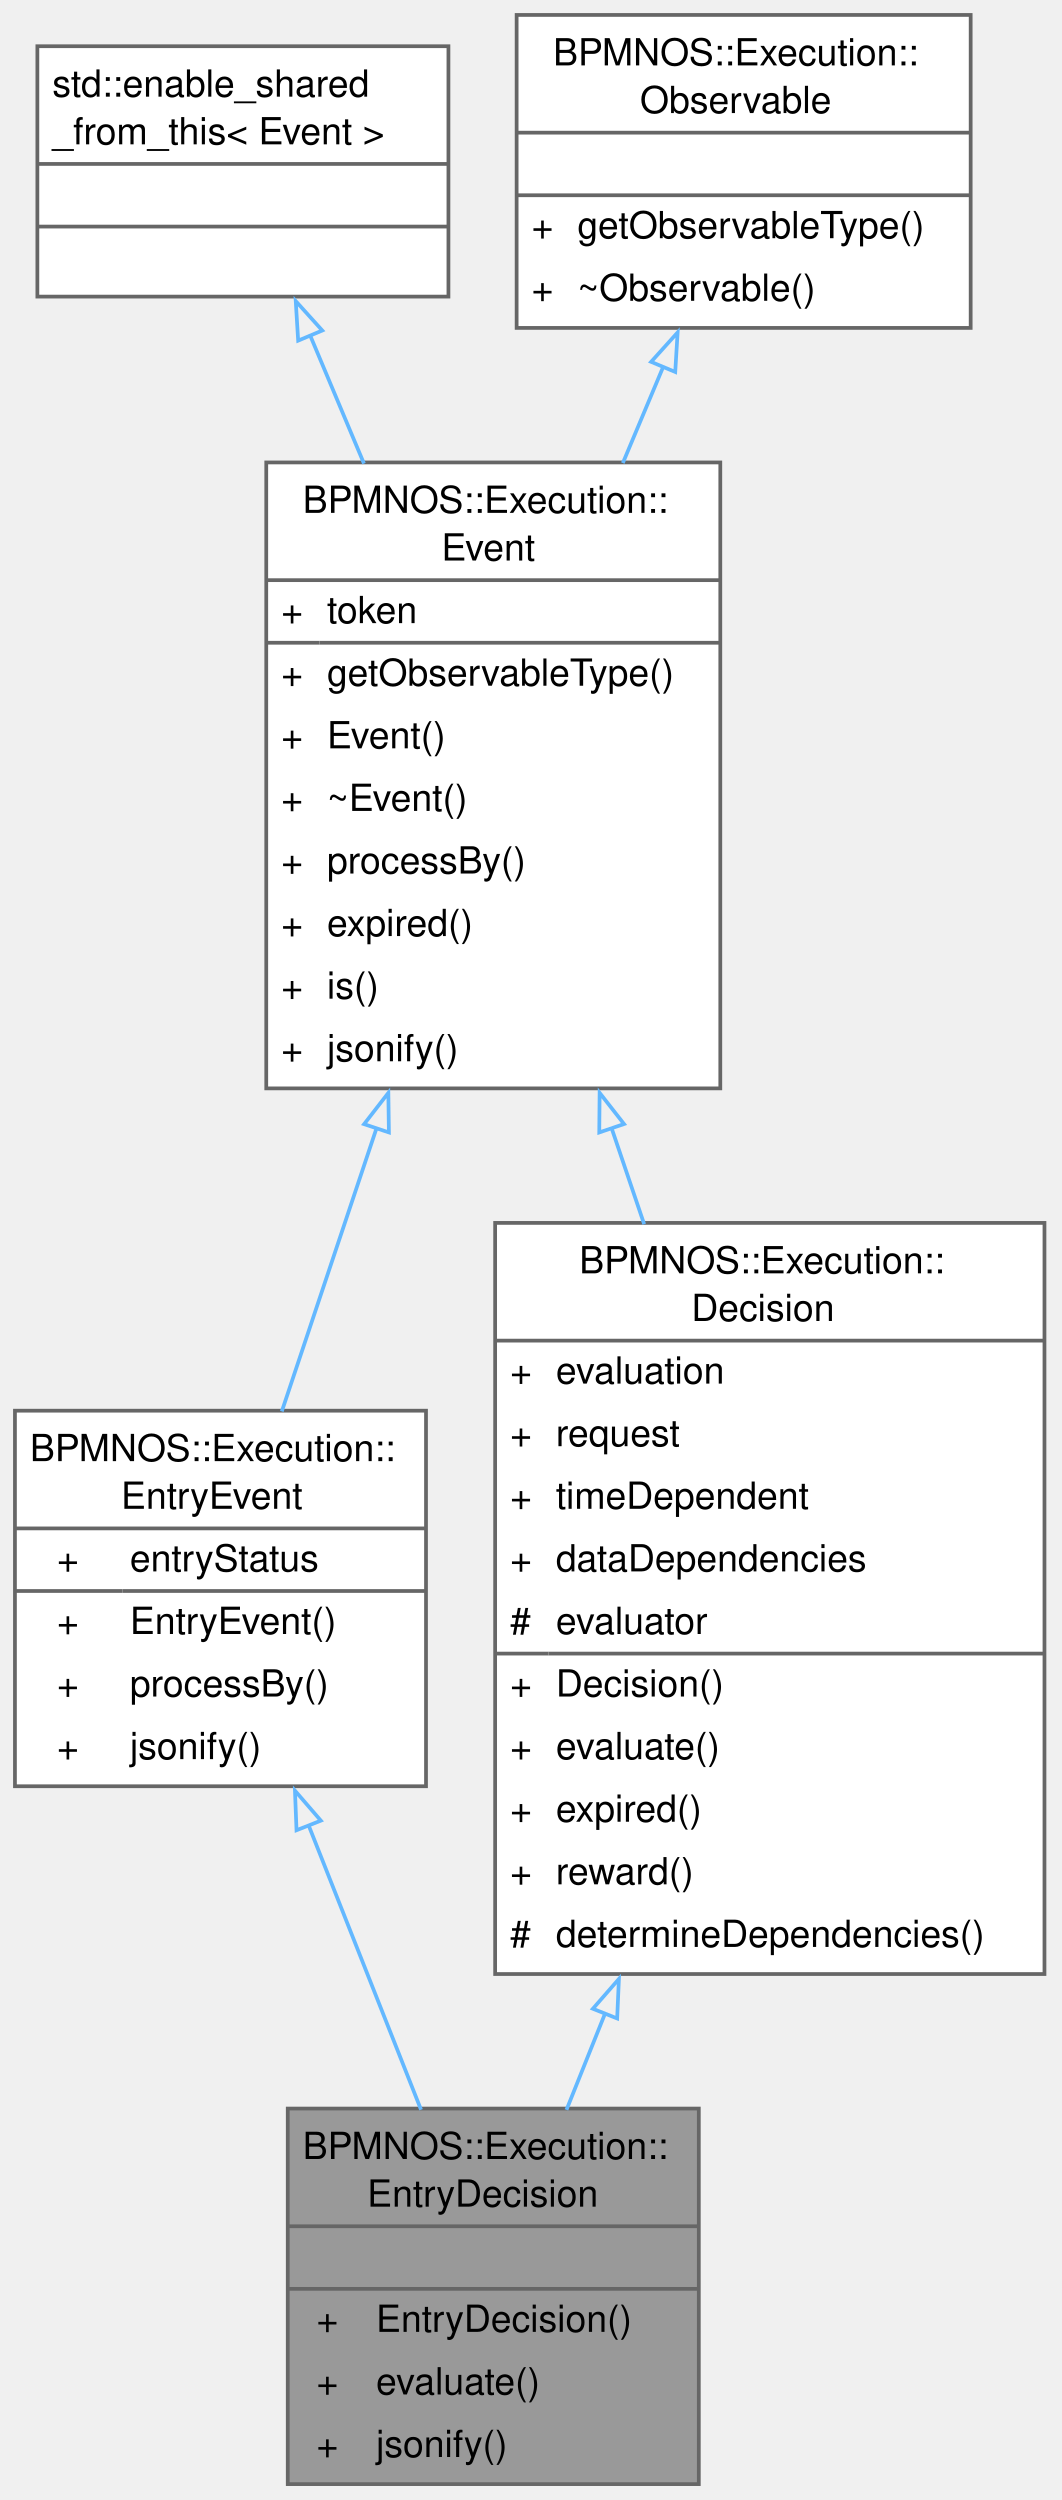
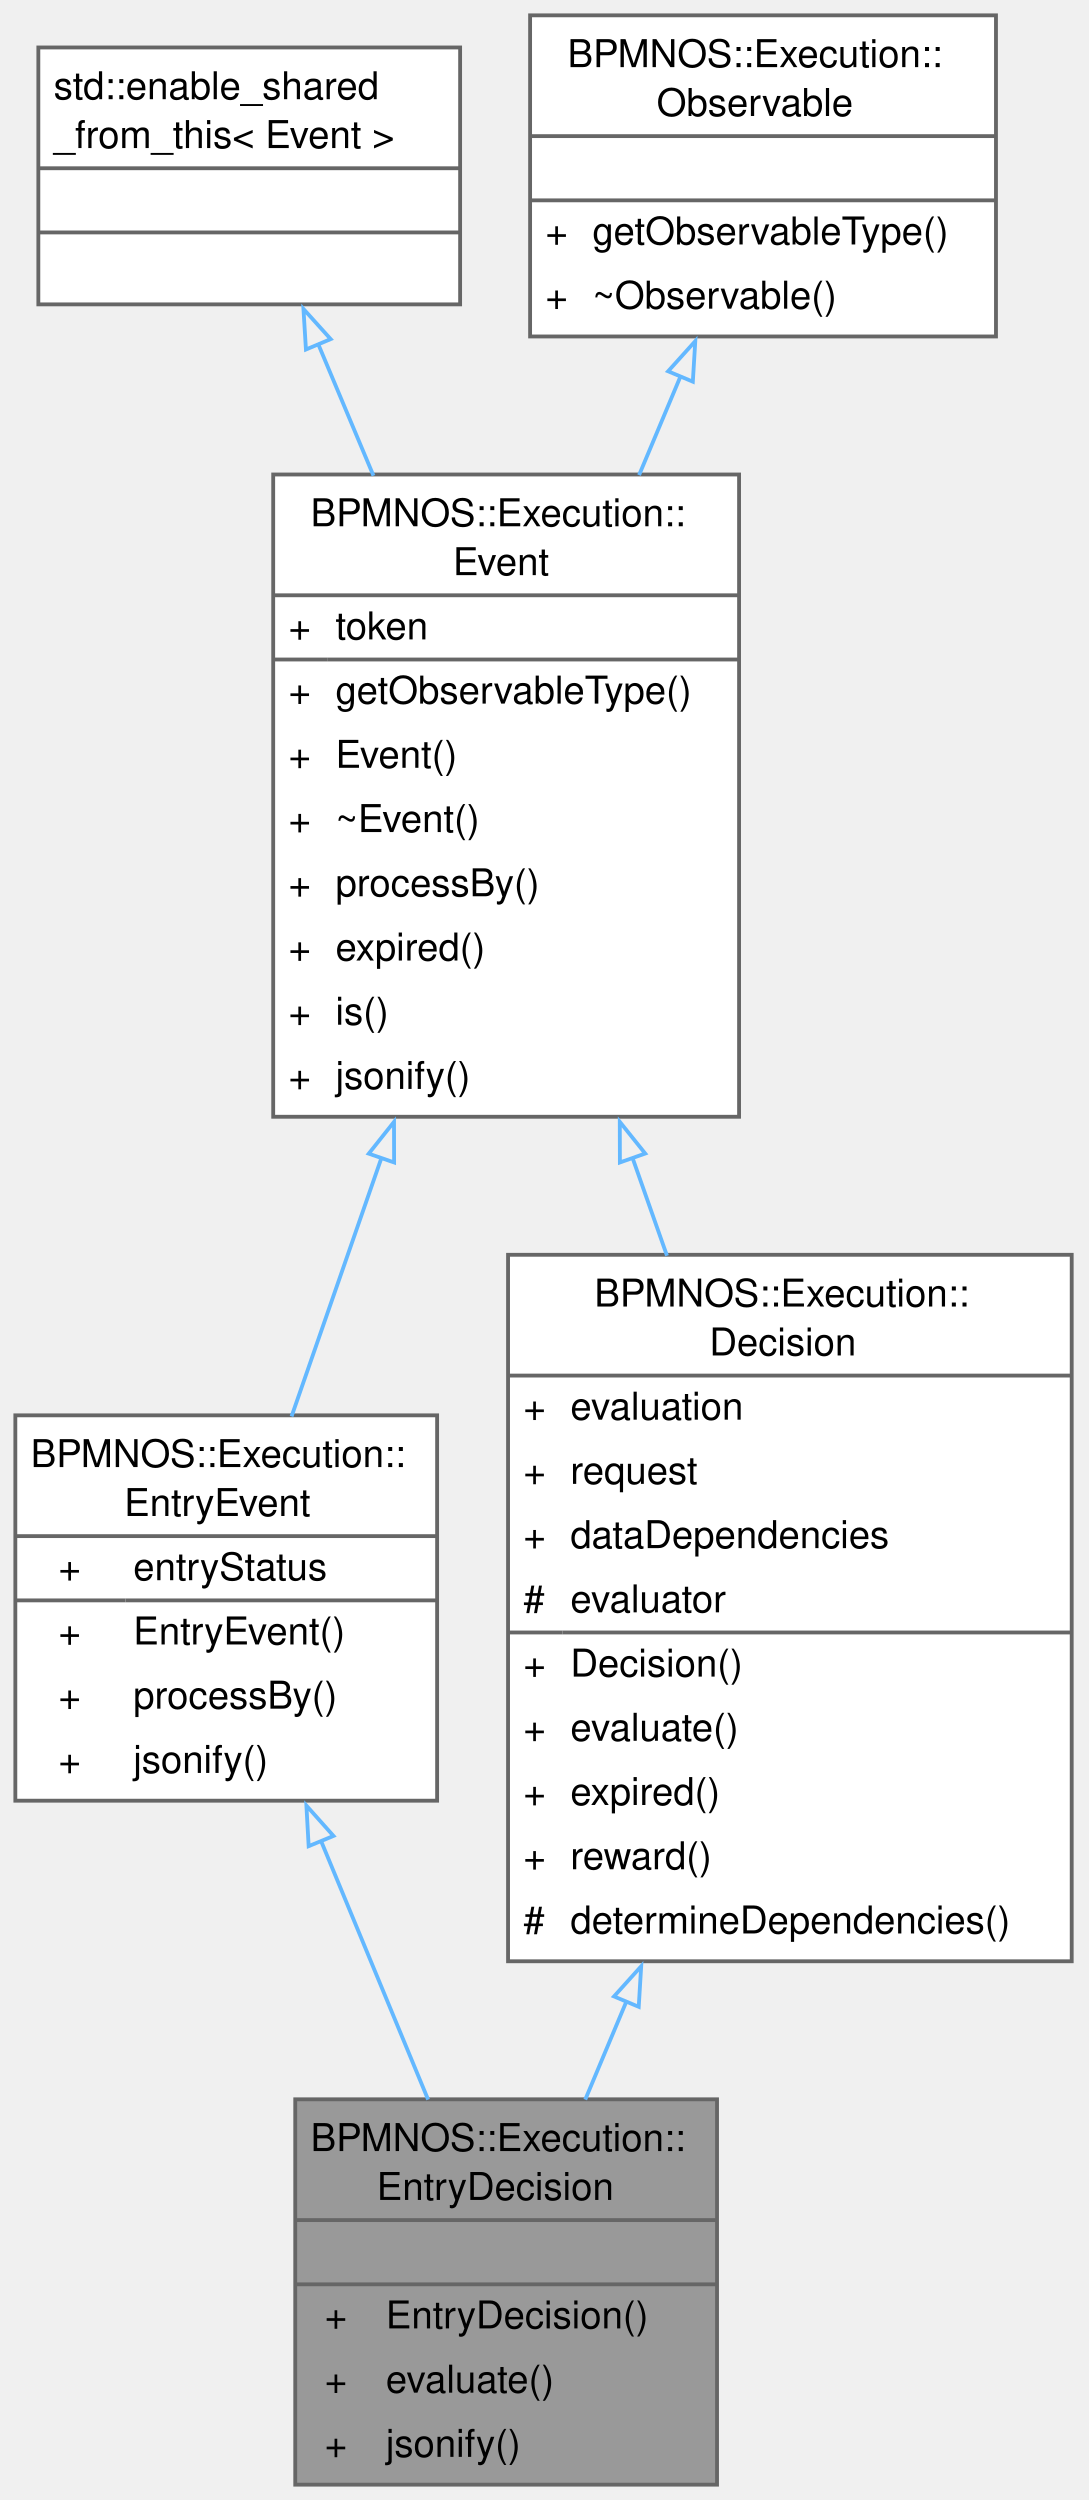
- <svg xmlns="http://www.w3.org/2000/svg" xmlns:xlink="http://www.w3.org/1999/xlink" width="284pt" height="669pt" viewBox="0.00 0.00 284.00 669.00">
-   <g id="graph0" class="graph" transform="scale(1 1) rotate(0) translate(4 664.75)">
+ <svg xmlns="http://www.w3.org/2000/svg" xmlns:xlink="http://www.w3.org/1999/xlink" width="284pt" height="652pt" viewBox="0.00 0.00 284.00 652.00">
+   <g id="graph0" class="graph" transform="scale(1 1) rotate(0) translate(4 648)">
    <g id="Node000001" class="node">
      <g id="a_Node000001">
        <a xlink:title="Represents the event of a token entering a node.">
          <polygon fill="#999999" stroke="none" points="183,-100.5 73,-100.5 73,0 183,0 183,-100.5" />
          <text xml:space="preserve" text-anchor="start" x="77" y="-87" font-family="Helvetica,sans-Serif" font-size="10.00">BPMNOS::Execution::</text>
          <text xml:space="preserve" text-anchor="start" x="94.25" y="-74.25" font-family="Helvetica,sans-Serif" font-size="10.00">EntryDecision</text>
          <text xml:space="preserve" text-anchor="start" x="126.5" y="-57.5" font-family="Helvetica,sans-Serif" font-size="10.00"> </text>
          <text xml:space="preserve" text-anchor="start" x="80.69" y="-40.75" font-family="Helvetica,sans-Serif" font-size="10.00">+</text>
          <text xml:space="preserve" text-anchor="start" x="96.62" y="-40.75" font-family="Helvetica,sans-Serif" font-size="10.00">EntryDecision()</text>
          <text xml:space="preserve" text-anchor="start" x="80.69" y="-24" font-family="Helvetica,sans-Serif" font-size="10.00">+</text>
          <text xml:space="preserve" text-anchor="start" x="96.62" y="-24" font-family="Helvetica,sans-Serif" font-size="10.00">evaluate()</text>
          <text xml:space="preserve" text-anchor="start" x="80.69" y="-7.25" font-family="Helvetica,sans-Serif" font-size="10.00">+</text>
          <text xml:space="preserve" text-anchor="start" x="96.62" y="-7.25" font-family="Helvetica,sans-Serif" font-size="10.00">jsonify()</text>
          <polygon fill="#666666" stroke="#666666" points="73,-69 73,-69 183,-69 183,-69 73,-69" />
          <polygon fill="#666666" stroke="#666666" points="73,-52.25 73,-52.25 183,-52.25 183,-52.25 73,-52.25" />
          <polygon fill="none" stroke="#666666" points="73,0 73,-100.5 183,-100.5 183,0 73,0" />
        </a>
      </g>
    </g>
    <g id="Node000002" class="node">
      <g id="a_Node000002">
        <a xlink:href="structBPMNOS_1_1Execution_1_1EntryEvent.html" target="_top" xlink:title="Represents the event of a token entering a node.">
-           <polygon fill="white" stroke="none" points="110,-287.25 0,-287.25 0,-186.75 110,-186.75 110,-287.25" />
-           <text xml:space="preserve" text-anchor="start" x="4" y="-273.75" font-family="Helvetica,sans-Serif" font-size="10.00">BPMNOS::Execution::</text>
-           <text xml:space="preserve" text-anchor="start" x="28.38" y="-261" font-family="Helvetica,sans-Serif" font-size="10.00">EntryEvent</text>
-           <text xml:space="preserve" text-anchor="start" x="11.25" y="-244.25" font-family="Helvetica,sans-Serif" font-size="10.00">+</text>
-           <text xml:space="preserve" text-anchor="start" x="30.75" y="-244.25" font-family="Helvetica,sans-Serif" font-size="10.00">entryStatus</text>
-           <text xml:space="preserve" text-anchor="start" x="11.25" y="-227.5" font-family="Helvetica,sans-Serif" font-size="10.00">+</text>
-           <text xml:space="preserve" text-anchor="start" x="30.75" y="-227.5" font-family="Helvetica,sans-Serif" font-size="10.00">EntryEvent()</text>
-           <text xml:space="preserve" text-anchor="start" x="11.25" y="-210.75" font-family="Helvetica,sans-Serif" font-size="10.00">+</text>
-           <text xml:space="preserve" text-anchor="start" x="30.75" y="-210.75" font-family="Helvetica,sans-Serif" font-size="10.00">processBy()</text>
-           <text xml:space="preserve" text-anchor="start" x="11.25" y="-194" font-family="Helvetica,sans-Serif" font-size="10.00">+</text>
-           <text xml:space="preserve" text-anchor="start" x="30.75" y="-194" font-family="Helvetica,sans-Serif" font-size="10.00">jsonify()</text>
-           <polygon fill="#666666" stroke="#666666" points="0,-255.75 0,-255.75 110,-255.75 110,-255.75 0,-255.75" />
-           <polygon fill="#666666" stroke="#666666" points="0,-239 0,-239 28.75,-239 28.75,-239 0,-239" />
-           <polygon fill="#666666" stroke="#666666" points="28.75,-239 28.75,-239 110,-239 110,-239 28.75,-239" />
-           <polygon fill="none" stroke="#666666" points="0,-186.75 0,-287.25 110,-287.25 110,-186.75 0,-186.75" />
+           <polygon fill="white" stroke="none" points="110,-278.88 0,-278.88 0,-178.38 110,-178.38 110,-278.88" />
+           <text xml:space="preserve" text-anchor="start" x="4" y="-265.38" font-family="Helvetica,sans-Serif" font-size="10.00">BPMNOS::Execution::</text>
+           <text xml:space="preserve" text-anchor="start" x="28.38" y="-252.62" font-family="Helvetica,sans-Serif" font-size="10.00">EntryEvent</text>
+           <text xml:space="preserve" text-anchor="start" x="11.25" y="-235.88" font-family="Helvetica,sans-Serif" font-size="10.00">+</text>
+           <text xml:space="preserve" text-anchor="start" x="30.75" y="-235.88" font-family="Helvetica,sans-Serif" font-size="10.00">entryStatus</text>
+           <text xml:space="preserve" text-anchor="start" x="11.25" y="-219.12" font-family="Helvetica,sans-Serif" font-size="10.00">+</text>
+           <text xml:space="preserve" text-anchor="start" x="30.75" y="-219.12" font-family="Helvetica,sans-Serif" font-size="10.00">EntryEvent()</text>
+           <text xml:space="preserve" text-anchor="start" x="11.25" y="-202.38" font-family="Helvetica,sans-Serif" font-size="10.00">+</text>
+           <text xml:space="preserve" text-anchor="start" x="30.75" y="-202.38" font-family="Helvetica,sans-Serif" font-size="10.00">processBy()</text>
+           <text xml:space="preserve" text-anchor="start" x="11.25" y="-185.62" font-family="Helvetica,sans-Serif" font-size="10.00">+</text>
+           <text xml:space="preserve" text-anchor="start" x="30.75" y="-185.62" font-family="Helvetica,sans-Serif" font-size="10.00">jsonify()</text>
+           <polygon fill="#666666" stroke="#666666" points="0,-247.38 0,-247.38 110,-247.38 110,-247.38 0,-247.38" />
+           <polygon fill="#666666" stroke="#666666" points="0,-230.62 0,-230.62 28.75,-230.62 28.75,-230.62 0,-230.62" />
+           <polygon fill="#666666" stroke="#666666" points="28.75,-230.62 28.75,-230.62 110,-230.62 110,-230.62 28.75,-230.62" />
+           <polygon fill="none" stroke="#666666" points="0,-178.38 0,-278.88 110,-278.88 110,-178.38 0,-178.38" />
        </a>
      </g>
    </g>
    <g id="edge1_Node000001_Node000002" class="edge">
      <g id="a_edge1_Node000001_Node000002">
        <a xlink:title=" ">
-           <path fill="none" stroke="#63b8ff" d="M78.58,-176.31C88.31,-151.7 99.43,-123.54 108.67,-100.18" />
-           <polygon fill="none" stroke="#63b8ff" points="75.35,-174.98 74.93,-185.57 81.86,-177.55 75.35,-174.98" />
+           <path fill="none" stroke="#63b8ff" d="M79.7,-167.95C88.79,-145.98 98.98,-121.36 107.65,-100.42" />
+           <polygon fill="none" stroke="#63b8ff" points="76.5,-166.52 75.91,-177.1 82.97,-169.19 76.5,-166.52" />
        </a>
      </g>
    </g>
    <g id="Node000003" class="node">
      <g id="a_Node000003">
        <a xlink:href="structBPMNOS_1_1Execution_1_1Event.html" target="_top" xlink:title=" ">
-           <polygon fill="white" stroke="none" points="188.75,-541 67.25,-541 67.25,-373.5 188.75,-373.5 188.75,-541" />
-           <text xml:space="preserve" text-anchor="start" x="77" y="-527.5" font-family="Helvetica,sans-Serif" font-size="10.00">BPMNOS::Execution::</text>
-           <text xml:space="preserve" text-anchor="start" x="114.12" y="-514.75" font-family="Helvetica,sans-Serif" font-size="10.00">Event</text>
-           <text xml:space="preserve" text-anchor="start" x="71.25" y="-498" font-family="Helvetica,sans-Serif" font-size="10.00">+</text>
-           <text xml:space="preserve" text-anchor="start" x="83.5" y="-498" font-family="Helvetica,sans-Serif" font-size="10.00">token</text>
+           <polygon fill="white" stroke="none" points="188.75,-524.25 67.25,-524.25 67.25,-356.75 188.75,-356.75 188.75,-524.25" />
+           <text xml:space="preserve" text-anchor="start" x="77" y="-510.75" font-family="Helvetica,sans-Serif" font-size="10.00">BPMNOS::Execution::</text>
+           <text xml:space="preserve" text-anchor="start" x="114.12" y="-498" font-family="Helvetica,sans-Serif" font-size="10.00">Event</text>
          <text xml:space="preserve" text-anchor="start" x="71.25" y="-481.25" font-family="Helvetica,sans-Serif" font-size="10.00">+</text>
-           <text xml:space="preserve" text-anchor="start" x="83.5" y="-481.25" font-family="Helvetica,sans-Serif" font-size="10.00">getObservableType()</text>
+           <text xml:space="preserve" text-anchor="start" x="83.5" y="-481.25" font-family="Helvetica,sans-Serif" font-size="10.00">token</text>
          <text xml:space="preserve" text-anchor="start" x="71.25" y="-464.5" font-family="Helvetica,sans-Serif" font-size="10.00">+</text>
-           <text xml:space="preserve" text-anchor="start" x="83.5" y="-464.5" font-family="Helvetica,sans-Serif" font-size="10.00">Event()</text>
+           <text xml:space="preserve" text-anchor="start" x="83.5" y="-464.5" font-family="Helvetica,sans-Serif" font-size="10.00">getObservableType()</text>
          <text xml:space="preserve" text-anchor="start" x="71.25" y="-447.75" font-family="Helvetica,sans-Serif" font-size="10.00">+</text>
-           <text xml:space="preserve" text-anchor="start" x="83.5" y="-447.75" font-family="Helvetica,sans-Serif" font-size="10.00">~Event()</text>
+           <text xml:space="preserve" text-anchor="start" x="83.5" y="-447.75" font-family="Helvetica,sans-Serif" font-size="10.00">Event()</text>
          <text xml:space="preserve" text-anchor="start" x="71.25" y="-431" font-family="Helvetica,sans-Serif" font-size="10.00">+</text>
-           <text xml:space="preserve" text-anchor="start" x="83.5" y="-431" font-family="Helvetica,sans-Serif" font-size="10.00">processBy()</text>
+           <text xml:space="preserve" text-anchor="start" x="83.5" y="-431" font-family="Helvetica,sans-Serif" font-size="10.00">~Event()</text>
          <text xml:space="preserve" text-anchor="start" x="71.25" y="-414.25" font-family="Helvetica,sans-Serif" font-size="10.00">+</text>
-           <text xml:space="preserve" text-anchor="start" x="83.5" y="-414.25" font-family="Helvetica,sans-Serif" font-size="10.00">expired()</text>
+           <text xml:space="preserve" text-anchor="start" x="83.5" y="-414.25" font-family="Helvetica,sans-Serif" font-size="10.00">processBy()</text>
          <text xml:space="preserve" text-anchor="start" x="71.25" y="-397.5" font-family="Helvetica,sans-Serif" font-size="10.00">+</text>
-           <text xml:space="preserve" text-anchor="start" x="83.5" y="-397.5" font-family="Helvetica,sans-Serif" font-size="10.00">is()</text>
+           <text xml:space="preserve" text-anchor="start" x="83.5" y="-397.5" font-family="Helvetica,sans-Serif" font-size="10.00">expired()</text>
          <text xml:space="preserve" text-anchor="start" x="71.25" y="-380.75" font-family="Helvetica,sans-Serif" font-size="10.00">+</text>
-           <text xml:space="preserve" text-anchor="start" x="83.5" y="-380.75" font-family="Helvetica,sans-Serif" font-size="10.00">jsonify()</text>
-           <polygon fill="#666666" stroke="#666666" points="67.25,-509.5 67.25,-509.5 188.75,-509.5 188.75,-509.5 67.25,-509.5" />
-           <polygon fill="#666666" stroke="#666666" points="67.25,-492.75 67.25,-492.75 81.5,-492.75 81.5,-492.75 67.25,-492.75" />
-           <polygon fill="#666666" stroke="#666666" points="81.5,-492.75 81.5,-492.75 188.75,-492.75 188.75,-492.75 81.5,-492.75" />
-           <polygon fill="none" stroke="#666666" points="67.25,-373.5 67.25,-541 188.75,-541 188.75,-373.5 67.25,-373.5" />
+           <text xml:space="preserve" text-anchor="start" x="83.5" y="-380.75" font-family="Helvetica,sans-Serif" font-size="10.00">is()</text>
+           <text xml:space="preserve" text-anchor="start" x="71.25" y="-364" font-family="Helvetica,sans-Serif" font-size="10.00">+</text>
+           <text xml:space="preserve" text-anchor="start" x="83.5" y="-364" font-family="Helvetica,sans-Serif" font-size="10.00">jsonify()</text>
+           <polygon fill="#666666" stroke="#666666" points="67.25,-492.75 67.25,-492.75 188.75,-492.75 188.75,-492.75 67.25,-492.75" />
+           <polygon fill="#666666" stroke="#666666" points="67.25,-476 67.25,-476 81.5,-476 81.5,-476 67.25,-476" />
+           <polygon fill="#666666" stroke="#666666" points="81.5,-476 81.5,-476 188.75,-476 188.75,-476 81.5,-476" />
+           <polygon fill="none" stroke="#666666" points="67.25,-356.75 67.25,-524.25 188.75,-524.25 188.75,-356.75 67.25,-356.75" />
        </a>
      </g>
    </g>
    <g id="edge2_Node000002_Node000003" class="edge">
      <g id="a_edge2_Node000002_Node000003">
        <a xlink:title=" ">
-           <path fill="none" stroke="#63b8ff" d="M96.82,-363.02C88.08,-336.89 78.92,-309.51 71.41,-287.06" />
-           <polygon fill="none" stroke="#63b8ff" points="93.43,-363.93 99.92,-372.3 100.07,-361.71 93.43,-363.93" />
+           <path fill="none" stroke="#63b8ff" d="M95.55,-346.21C87.44,-322.88 79.05,-298.78 72.03,-278.58" />
+           <polygon fill="none" stroke="#63b8ff" points="92.17,-347.13 98.76,-355.42 98.78,-344.83 92.17,-347.13" />
        </a>
      </g>
    </g>
    <g id="Node000006" class="node">
      <g id="a_Node000006">
        <a xlink:href="classBPMNOS_1_1Execution_1_1Decision.html" target="_top" xlink:title="Represents an abstract base class for a pending decision.">
-           <polygon fill="white" stroke="none" points="275.5,-337.5 128.5,-337.5 128.5,-136.5 275.5,-136.5 275.5,-337.5" />
-           <text xml:space="preserve" text-anchor="start" x="151" y="-324" font-family="Helvetica,sans-Serif" font-size="10.00">BPMNOS::Execution::</text>
-           <text xml:space="preserve" text-anchor="start" x="181" y="-311.25" font-family="Helvetica,sans-Serif" font-size="10.00">Decision</text>
-           <text xml:space="preserve" text-anchor="start" x="132.5" y="-294.5" font-family="Helvetica,sans-Serif" font-size="10.00">+</text>
-           <text xml:space="preserve" text-anchor="start" x="144.75" y="-294.5" font-family="Helvetica,sans-Serif" font-size="10.00">evaluation</text>
+           <polygon fill="white" stroke="none" points="275.5,-320.75 128.5,-320.75 128.5,-136.5 275.5,-136.5 275.5,-320.75" />
+           <text xml:space="preserve" text-anchor="start" x="151" y="-307.25" font-family="Helvetica,sans-Serif" font-size="10.00">BPMNOS::Execution::</text>
+           <text xml:space="preserve" text-anchor="start" x="181" y="-294.5" font-family="Helvetica,sans-Serif" font-size="10.00">Decision</text>
          <text xml:space="preserve" text-anchor="start" x="132.5" y="-277.75" font-family="Helvetica,sans-Serif" font-size="10.00">+</text>
-           <text xml:space="preserve" text-anchor="start" x="144.75" y="-277.75" font-family="Helvetica,sans-Serif" font-size="10.00">request</text>
+           <text xml:space="preserve" text-anchor="start" x="144.75" y="-277.75" font-family="Helvetica,sans-Serif" font-size="10.00">evaluation</text>
          <text xml:space="preserve" text-anchor="start" x="132.5" y="-261" font-family="Helvetica,sans-Serif" font-size="10.00">+</text>
-           <text xml:space="preserve" text-anchor="start" x="144.75" y="-261" font-family="Helvetica,sans-Serif" font-size="10.00">timeDependent</text>
+           <text xml:space="preserve" text-anchor="start" x="144.75" y="-261" font-family="Helvetica,sans-Serif" font-size="10.00">request</text>
          <text xml:space="preserve" text-anchor="start" x="132.5" y="-244.25" font-family="Helvetica,sans-Serif" font-size="10.00">+</text>
          <text xml:space="preserve" text-anchor="start" x="144.75" y="-244.25" font-family="Helvetica,sans-Serif" font-size="10.00">dataDependencies</text>
          <text xml:space="preserve" text-anchor="start" x="132.5" y="-227.5" font-family="Helvetica,sans-Serif" font-size="10.00">#</text>
          <text xml:space="preserve" text-anchor="start" x="144.75" y="-227.5" font-family="Helvetica,sans-Serif" font-size="10.00">evaluator</text>
          <text xml:space="preserve" text-anchor="start" x="132.5" y="-210.75" font-family="Helvetica,sans-Serif" font-size="10.00">+</text>
          <text xml:space="preserve" text-anchor="start" x="144.75" y="-210.75" font-family="Helvetica,sans-Serif" font-size="10.00">Decision()</text>
          <text xml:space="preserve" text-anchor="start" x="132.5" y="-194" font-family="Helvetica,sans-Serif" font-size="10.00">+</text>
          <text xml:space="preserve" text-anchor="start" x="144.75" y="-194" font-family="Helvetica,sans-Serif" font-size="10.00">evaluate()</text>
          <text xml:space="preserve" text-anchor="start" x="132.5" y="-177.25" font-family="Helvetica,sans-Serif" font-size="10.00">+</text>
          <text xml:space="preserve" text-anchor="start" x="144.75" y="-177.25" font-family="Helvetica,sans-Serif" font-size="10.00">expired()</text>
          <text xml:space="preserve" text-anchor="start" x="132.5" y="-160.5" font-family="Helvetica,sans-Serif" font-size="10.00">+</text>
          <text xml:space="preserve" text-anchor="start" x="144.75" y="-160.5" font-family="Helvetica,sans-Serif" font-size="10.00">reward()</text>
          <text xml:space="preserve" text-anchor="start" x="132.5" y="-143.75" font-family="Helvetica,sans-Serif" font-size="10.00">#</text>
          <text xml:space="preserve" text-anchor="start" x="144.75" y="-143.75" font-family="Helvetica,sans-Serif" font-size="10.00">determineDependencies()</text>
-           <polygon fill="#666666" stroke="#666666" points="128.5,-306 128.5,-306 275.5,-306 275.5,-306 128.5,-306" />
+           <polygon fill="#666666" stroke="#666666" points="128.5,-289.25 128.5,-289.25 275.5,-289.25 275.5,-289.25 128.5,-289.25" />
          <polygon fill="#666666" stroke="#666666" points="128.5,-222.25 128.5,-222.25 142.75,-222.25 142.75,-222.25 128.5,-222.25" />
          <polygon fill="#666666" stroke="#666666" points="142.75,-222.25 142.75,-222.25 275.5,-222.25 275.5,-222.25 142.75,-222.25" />
-           <polygon fill="none" stroke="#666666" points="128.5,-136.5 128.5,-337.5 275.5,-337.5 275.5,-136.5 128.5,-136.5" />
+           <polygon fill="none" stroke="#666666" points="128.5,-136.5 128.5,-320.75 275.5,-320.75 275.5,-136.5 128.5,-136.5" />
        </a>
      </g>
    </g>
    <g id="edge6_Node000006_Node000003" class="edge">
      <g id="a_edge6_Node000006_Node000003">
        <a xlink:title=" ">
-           <path fill="none" stroke="#63b8ff" d="M159.62,-362.99C162.52,-354.44 165.47,-345.75 168.38,-337.15" />
-           <polygon fill="none" stroke="#63b8ff" points="156.36,-361.71 156.46,-372.31 162.99,-363.96 156.36,-361.71" />
+           <path fill="none" stroke="#63b8ff" d="M160.92,-346.14C163.92,-337.62 166.96,-329 169.95,-320.51" />
+           <polygon fill="none" stroke="#63b8ff" points="157.67,-344.83 157.64,-355.43 164.27,-347.16 157.67,-344.83" />
        </a>
      </g>
    </g>
    <g id="Node000004" class="node">
      <g id="a_Node000004">
        <a xlink:title=" ">
-           <polygon fill="white" stroke="none" points="116,-652.38 6,-652.38 6,-585.38 116,-585.38 116,-652.38" />
-           <text xml:space="preserve" text-anchor="start" x="10" y="-638.88" font-family="Helvetica,sans-Serif" font-size="10.00">std::enable_shared</text>
-           <text xml:space="preserve" text-anchor="start" x="10" y="-626.12" font-family="Helvetica,sans-Serif" font-size="10.00">_from_this&lt; Event &gt;</text>
-           <text xml:space="preserve" text-anchor="start" x="59.5" y="-609.38" font-family="Helvetica,sans-Serif" font-size="10.00"> </text>
+           <polygon fill="white" stroke="none" points="116,-635.62 6,-635.62 6,-568.62 116,-568.62 116,-635.62" />
+           <text xml:space="preserve" text-anchor="start" x="10" y="-622.12" font-family="Helvetica,sans-Serif" font-size="10.00">std::enable_shared</text>
+           <text xml:space="preserve" text-anchor="start" x="10" y="-609.38" font-family="Helvetica,sans-Serif" font-size="10.00">_from_this&lt; Event &gt;</text>
          <text xml:space="preserve" text-anchor="start" x="59.5" y="-592.62" font-family="Helvetica,sans-Serif" font-size="10.00"> </text>
-           <polygon fill="#666666" stroke="#666666" points="6,-620.88 6,-620.88 116,-620.88 116,-620.88 6,-620.88" />
+           <text xml:space="preserve" text-anchor="start" x="59.5" y="-575.88" font-family="Helvetica,sans-Serif" font-size="10.00"> </text>
          <polygon fill="#666666" stroke="#666666" points="6,-604.12 6,-604.12 116,-604.12 116,-604.12 6,-604.12" />
-           <polygon fill="none" stroke="#666666" points="6,-585.38 6,-652.38 116,-652.38 116,-585.38 6,-585.38" />
+           <polygon fill="#666666" stroke="#666666" points="6,-587.38 6,-587.38 116,-587.38 116,-587.38 6,-587.38" />
+           <polygon fill="none" stroke="#666666" points="6,-568.62 6,-635.62 116,-635.62 116,-568.62 6,-568.62" />
        </a>
      </g>
    </g>
    <g id="edge3_Node000003_Node000004" class="edge">
      <g id="a_edge3_Node000003_Node000004">
        <a xlink:title=" ">
-           <path fill="none" stroke="#63b8ff" d="M78.88,-575.27C83.39,-564.54 88.37,-552.66 93.4,-540.69" />
-           <polygon fill="none" stroke="#63b8ff" points="75.79,-573.6 75.14,-584.18 82.24,-576.31 75.79,-573.6" />
+           <path fill="none" stroke="#63b8ff" d="M78.88,-558.52C83.39,-547.79 88.37,-535.91 93.4,-523.94" />
+           <polygon fill="none" stroke="#63b8ff" points="75.79,-556.85 75.14,-567.43 82.24,-559.56 75.79,-556.85" />
        </a>
      </g>
    </g>
    <g id="Node000005" class="node">
      <g id="a_Node000005">
        <a xlink:href="structBPMNOS_1_1Execution_1_1Observable.html" target="_top" xlink:title=" ">
-           <polygon fill="white" stroke="none" points="255.75,-660.75 134.25,-660.75 134.25,-577 255.75,-577 255.75,-660.75" />
-           <text xml:space="preserve" text-anchor="start" x="144" y="-647.25" font-family="Helvetica,sans-Serif" font-size="10.00">BPMNOS::Execution::</text>
-           <text xml:space="preserve" text-anchor="start" x="167.25" y="-634.5" font-family="Helvetica,sans-Serif" font-size="10.00">Observable</text>
-           <text xml:space="preserve" text-anchor="start" x="193.5" y="-617.75" font-family="Helvetica,sans-Serif" font-size="10.00"> </text>
-           <text xml:space="preserve" text-anchor="start" x="138.25" y="-601" font-family="Helvetica,sans-Serif" font-size="10.00">+</text>
-           <text xml:space="preserve" text-anchor="start" x="150.5" y="-601" font-family="Helvetica,sans-Serif" font-size="10.00">getObservableType()</text>
+           <polygon fill="white" stroke="none" points="255.75,-644 134.25,-644 134.25,-560.25 255.75,-560.25 255.75,-644" />
+           <text xml:space="preserve" text-anchor="start" x="144" y="-630.5" font-family="Helvetica,sans-Serif" font-size="10.00">BPMNOS::Execution::</text>
+           <text xml:space="preserve" text-anchor="start" x="167.25" y="-617.75" font-family="Helvetica,sans-Serif" font-size="10.00">Observable</text>
+           <text xml:space="preserve" text-anchor="start" x="193.5" y="-601" font-family="Helvetica,sans-Serif" font-size="10.00"> </text>
          <text xml:space="preserve" text-anchor="start" x="138.25" y="-584.25" font-family="Helvetica,sans-Serif" font-size="10.00">+</text>
-           <text xml:space="preserve" text-anchor="start" x="150.5" y="-584.25" font-family="Helvetica,sans-Serif" font-size="10.00">~Observable()</text>
-           <polygon fill="#666666" stroke="#666666" points="134.25,-629.25 134.25,-629.25 255.75,-629.25 255.75,-629.25 134.25,-629.25" />
+           <text xml:space="preserve" text-anchor="start" x="150.5" y="-584.25" font-family="Helvetica,sans-Serif" font-size="10.00">getObservableType()</text>
+           <text xml:space="preserve" text-anchor="start" x="138.25" y="-567.5" font-family="Helvetica,sans-Serif" font-size="10.00">+</text>
+           <text xml:space="preserve" text-anchor="start" x="150.5" y="-567.5" font-family="Helvetica,sans-Serif" font-size="10.00">~Observable()</text>
          <polygon fill="#666666" stroke="#666666" points="134.25,-612.5 134.25,-612.5 255.75,-612.5 255.75,-612.5 134.25,-612.5" />
-           <polygon fill="none" stroke="#666666" points="134.25,-577 134.25,-660.75 255.75,-660.75 255.75,-577 134.25,-577" />
+           <polygon fill="#666666" stroke="#666666" points="134.25,-595.75 134.25,-595.75 255.75,-595.75 255.75,-595.75 134.25,-595.75" />
+           <polygon fill="none" stroke="#666666" points="134.25,-560.25 134.25,-644 255.75,-644 255.75,-560.25 134.25,-560.25" />
        </a>
      </g>
    </g>
    <g id="edge4_Node000003_Node000005" class="edge">
      <g id="a_edge4_Node000003_Node000005">
        <a xlink:title=" ">
-           <path fill="none" stroke="#63b8ff" d="M173.49,-566.62C170.02,-558.36 166.35,-549.62 162.67,-540.84" />
-           <polygon fill="none" stroke="#63b8ff" points="170.24,-567.92 177.33,-575.79 176.69,-565.21 170.24,-567.92" />
+           <path fill="none" stroke="#63b8ff" d="M173.49,-549.87C170.02,-541.61 166.35,-532.87 162.67,-524.09" />
+           <polygon fill="none" stroke="#63b8ff" points="170.24,-551.17 177.33,-559.04 176.69,-548.46 170.24,-551.17" />
        </a>
      </g>
    </g>
    <g id="edge5_Node000001_Node000006" class="edge">
      <g id="a_edge5_Node000001_Node000006">
        <a xlink:title=" ">
-           <path fill="none" stroke="#63b8ff" d="M157.94,-125.99C154.35,-117.03 150.85,-108.3 147.59,-100.16" />
-           <polygon fill="none" stroke="#63b8ff" points="154.65,-127.21 161.62,-135.19 161.15,-124.61 154.65,-127.21" />
+           <path fill="none" stroke="#63b8ff" d="M159.41,-126.12C155.69,-117.24 152.04,-108.56 148.63,-100.42" />
+           <polygon fill="none" stroke="#63b8ff" points="156.13,-127.33 163.22,-135.2 162.58,-124.62 156.13,-127.33" />
        </a>
      </g>
    </g>
  </g>
</svg>
